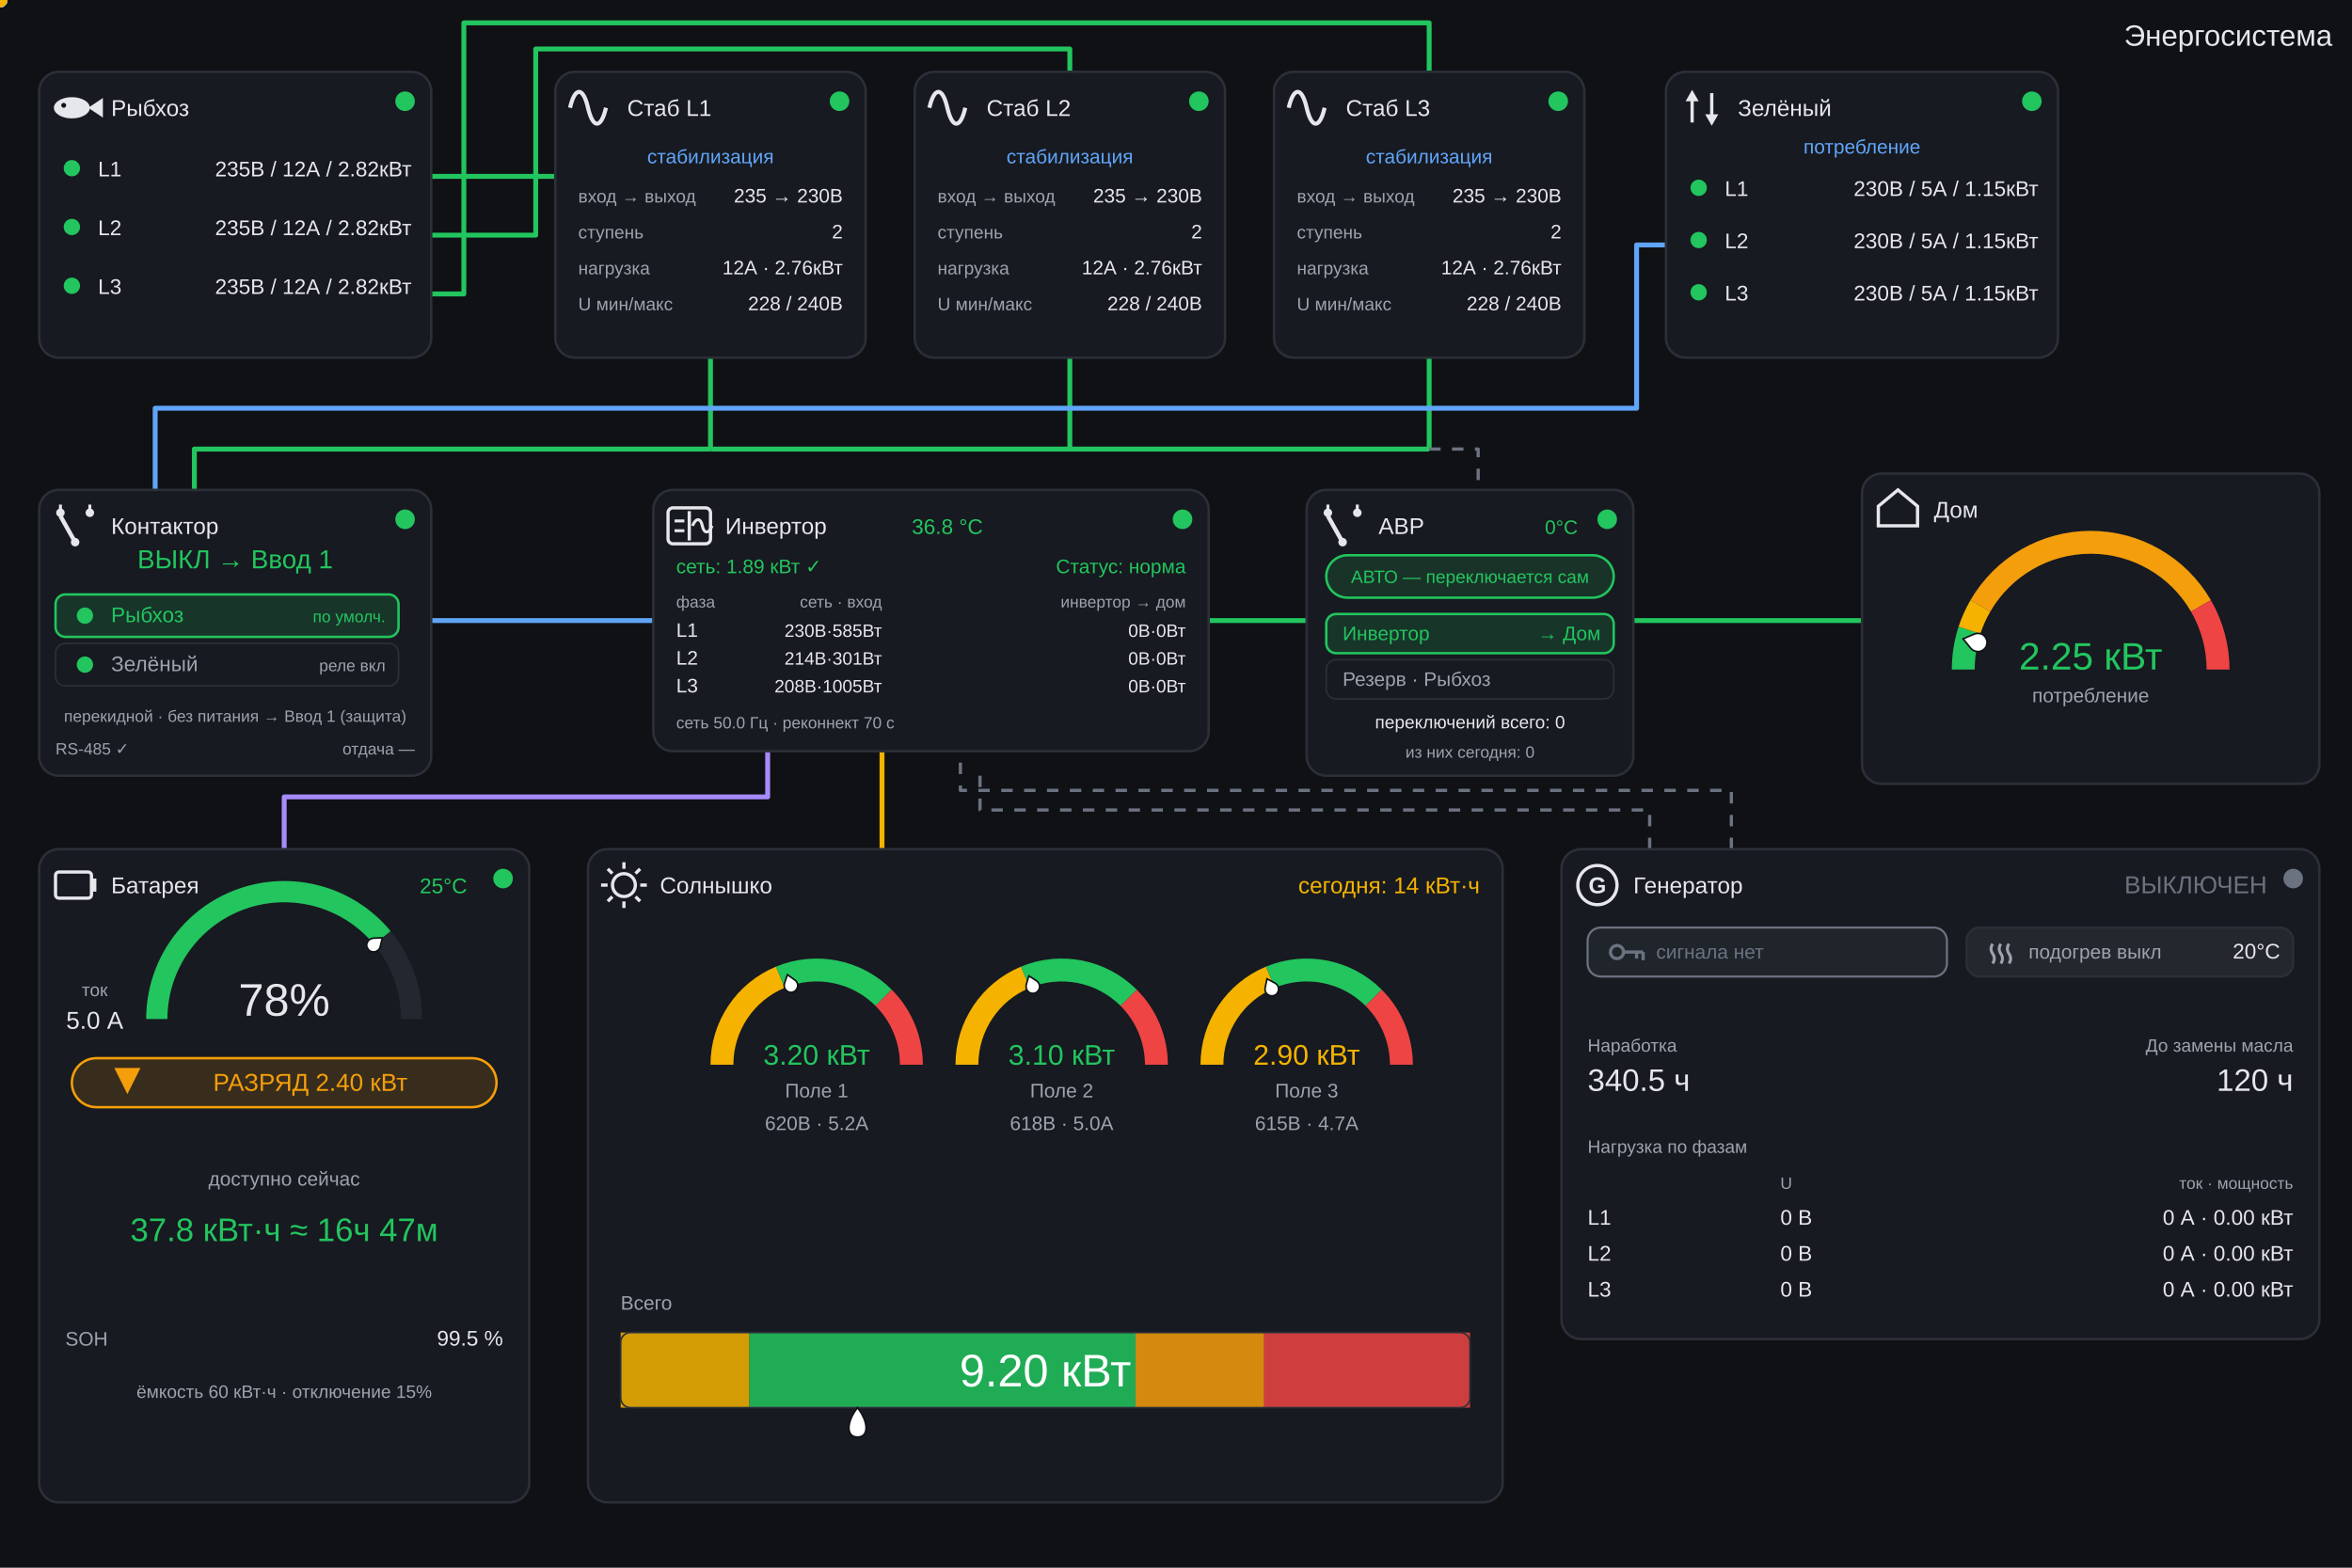
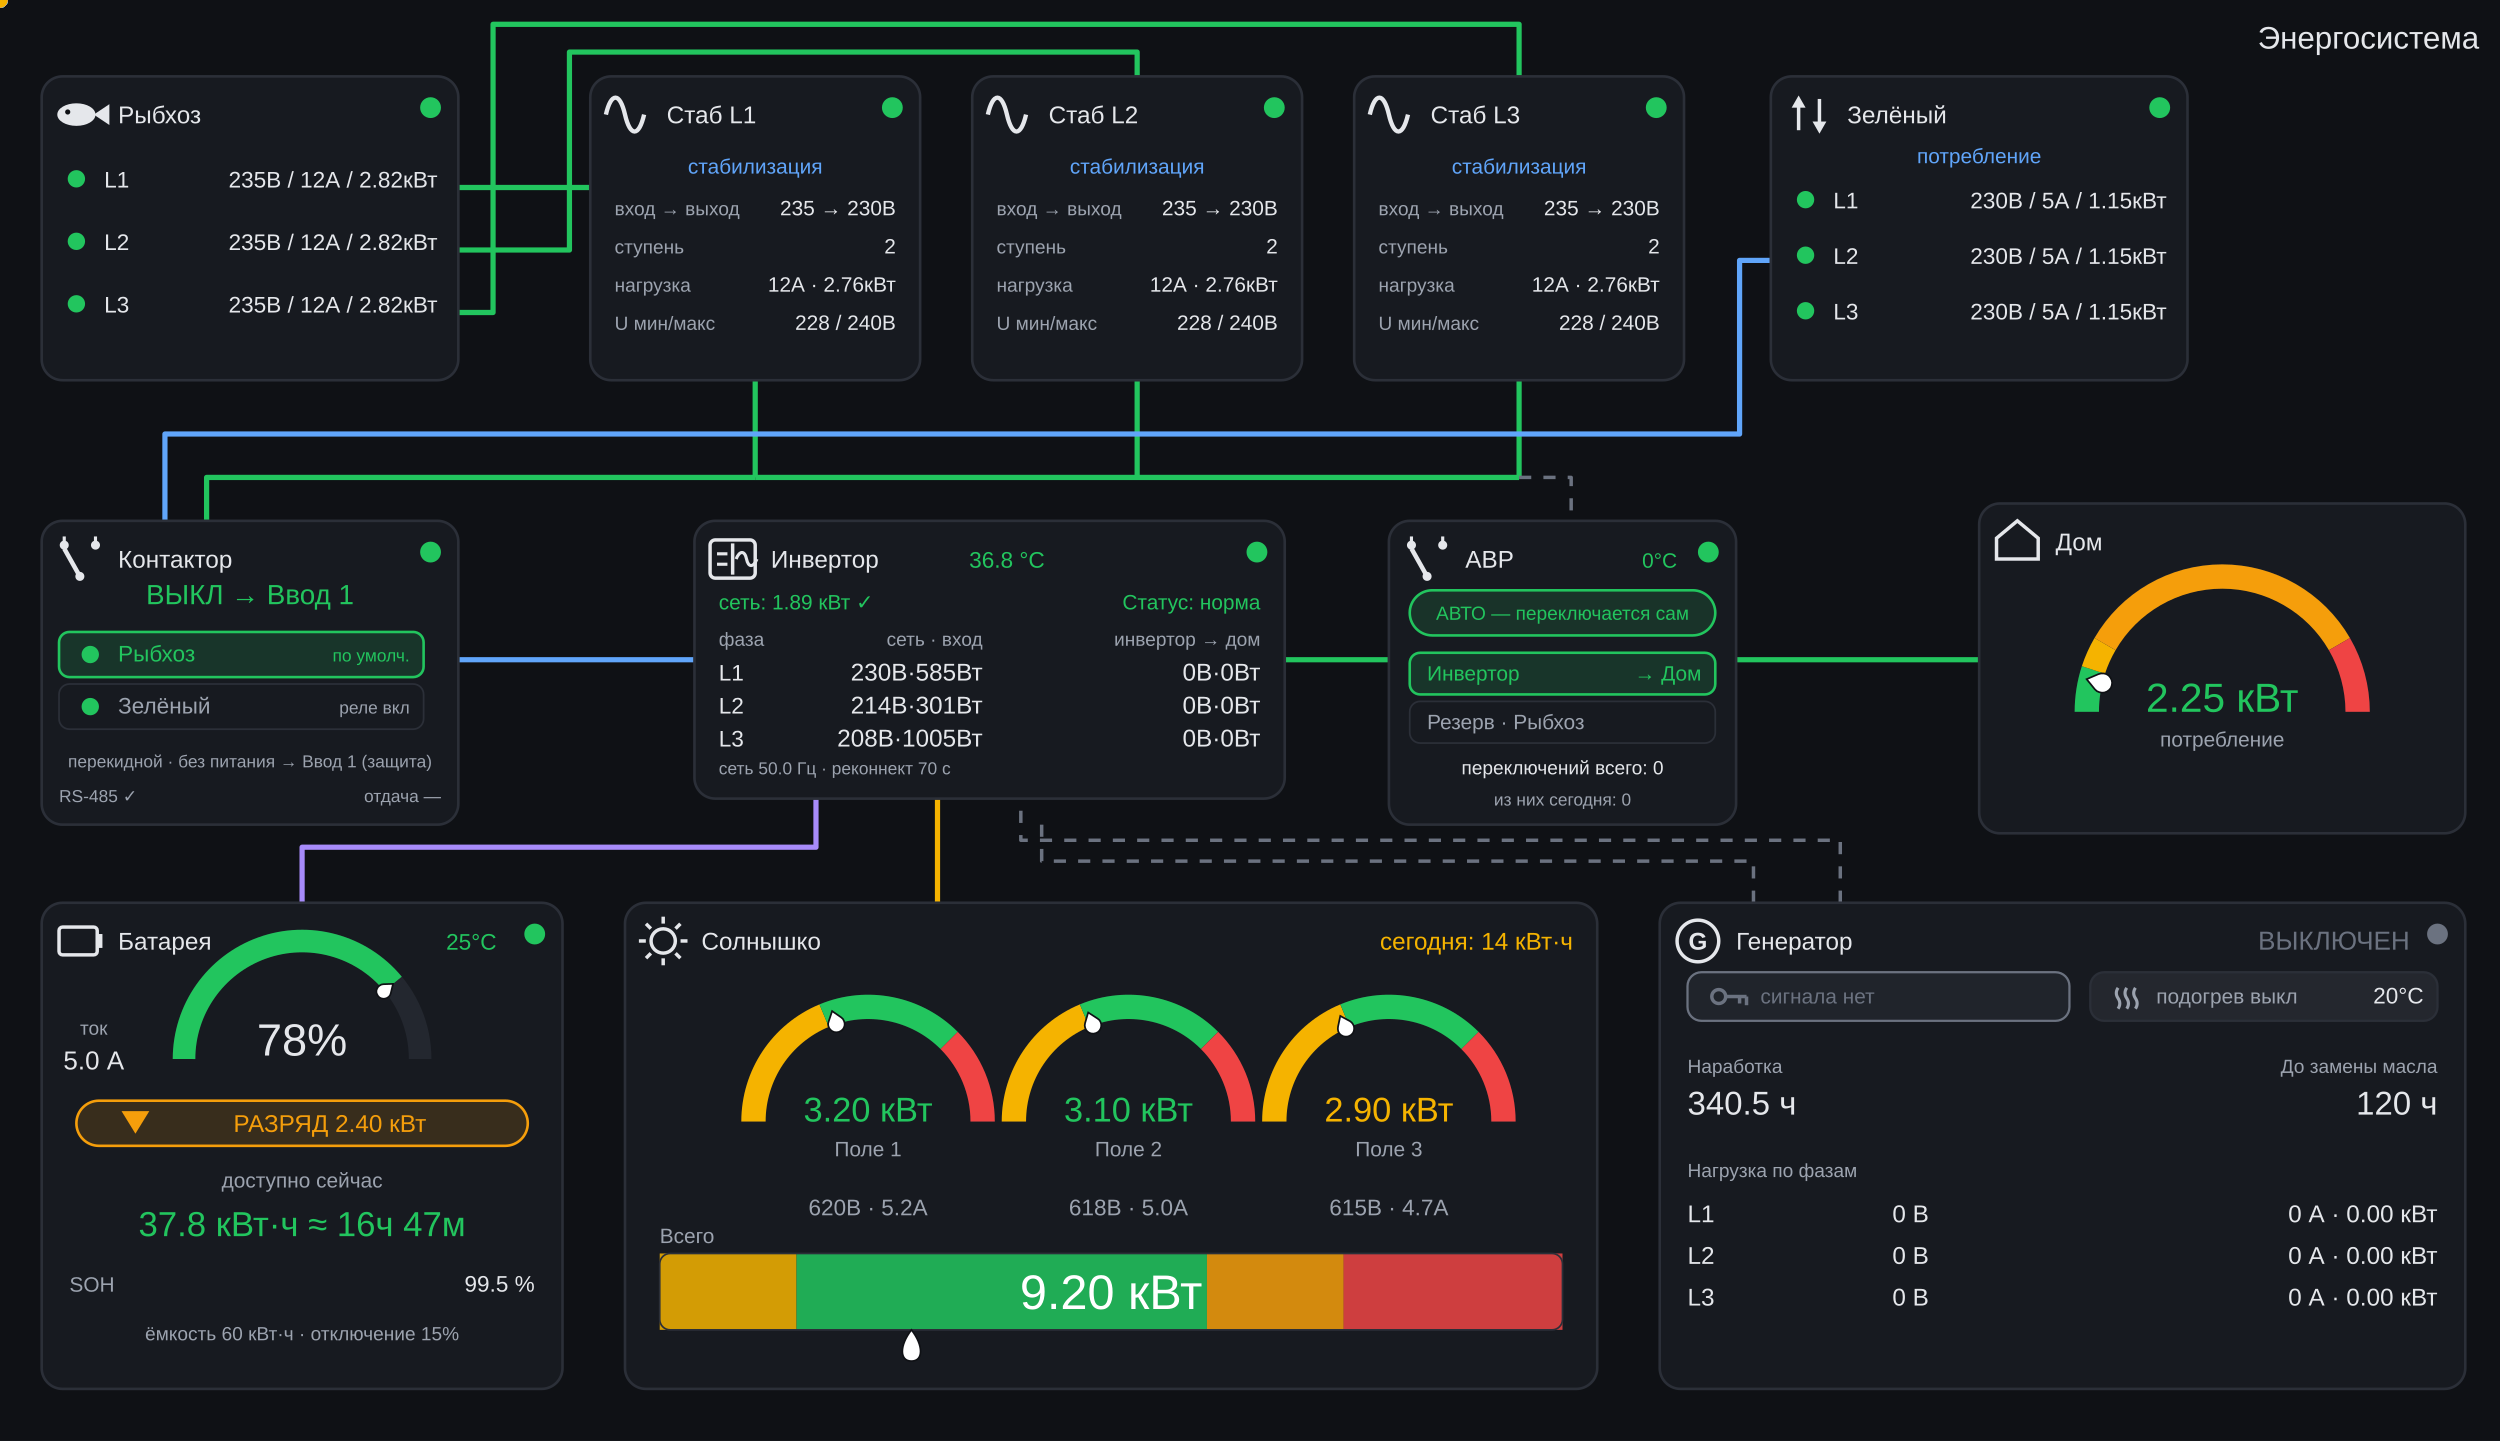
- <svg xmlns="http://www.w3.org/2000/svg" viewBox="0 0 1440 960" font-family="Arial,Helvetica,sans-serif">
-   <rect x="0" y="0" width="1440" height="960" fill="#0f1115" />
+ <svg xmlns="http://www.w3.org/2000/svg" viewBox="0 0 1440 830" font-family="Arial,Helvetica,sans-serif">
+   <rect x="0" y="0" width="1440" height="830" fill="#0f1115" />
  <text x="1428" y="28" font-size="18" fill="#e5e7eb" text-anchor="end">Энергосистема</text>
  <polyline fill="none" stroke="#22c55e" stroke-width="3" stroke-linejoin="round" points="264,108 340,108 " />
  <circle r="4.5" fill="#22c55e">
    <animateMotion dur="1.46s" repeatCount="indefinite" begin="-0.00s" path="M 264,108 340,108" />
  </circle>
  <polyline fill="none" stroke="#22c55e" stroke-width="3" stroke-linejoin="round" points="264,144 328,144 328,30 655,30 655,44 " />
  <circle r="4.5" fill="#22c55e">
    <animateMotion dur="9.98s" repeatCount="indefinite" begin="-0.00s" path="M 264,144 328,144 328,30 655,30 655,44" />
  </circle>
  <circle r="4.5" fill="#22c55e">
    <animateMotion dur="9.98s" repeatCount="indefinite" begin="-2.00s" path="M 264,144 328,144 328,30 655,30 655,44" />
  </circle>
  <circle r="4.5" fill="#22c55e">
    <animateMotion dur="9.98s" repeatCount="indefinite" begin="-3.99s" path="M 264,144 328,144 328,30 655,30 655,44" />
  </circle>
  <circle r="4.5" fill="#22c55e">
    <animateMotion dur="9.98s" repeatCount="indefinite" begin="-5.99s" path="M 264,144 328,144 328,30 655,30 655,44" />
  </circle>
  <circle r="4.5" fill="#22c55e">
    <animateMotion dur="9.98s" repeatCount="indefinite" begin="-7.98s" path="M 264,144 328,144 328,30 655,30 655,44" />
  </circle>
  <polyline fill="none" stroke="#22c55e" stroke-width="3" stroke-linejoin="round" points="264,180 284,180 284,14 875,14 875,44 " />
  <circle r="4.5" fill="#22c55e">
    <animateMotion dur="15.52s" repeatCount="indefinite" begin="-0.00s" path="M 264,180 284,180 284,14 875,14 875,44" />
  </circle>
  <circle r="4.5" fill="#22c55e">
    <animateMotion dur="15.52s" repeatCount="indefinite" begin="-2.22s" path="M 264,180 284,180 284,14 875,14 875,44" />
  </circle>
  <circle r="4.5" fill="#22c55e">
    <animateMotion dur="15.52s" repeatCount="indefinite" begin="-4.43s" path="M 264,180 284,180 284,14 875,14 875,44" />
  </circle>
  <circle r="4.5" fill="#22c55e">
    <animateMotion dur="15.52s" repeatCount="indefinite" begin="-6.65s" path="M 264,180 284,180 284,14 875,14 875,44" />
  </circle>
  <circle r="4.5" fill="#22c55e">
    <animateMotion dur="15.52s" repeatCount="indefinite" begin="-8.87s" path="M 264,180 284,180 284,14 875,14 875,44" />
  </circle>
  <circle r="4.5" fill="#22c55e">
    <animateMotion dur="15.52s" repeatCount="indefinite" begin="-11.09s" path="M 264,180 284,180 284,14 875,14 875,44" />
  </circle>
  <circle r="4.5" fill="#22c55e">
    <animateMotion dur="15.52s" repeatCount="indefinite" begin="-13.30s" path="M 264,180 284,180 284,14 875,14 875,44" />
  </circle>
  <polyline fill="none" stroke="#22c55e" stroke-width="3" stroke-linejoin="round" points="435,219 435,275 " />
  <circle r="4.5" fill="#22c55e">
    <animateMotion dur="0.92s" repeatCount="indefinite" begin="-0.00s" path="M 435,219 435,275" />
  </circle>
  <polyline fill="none" stroke="#22c55e" stroke-width="3" stroke-linejoin="round" points="655,219 655,275 " />
  <circle r="4.5" fill="#22c55e">
    <animateMotion dur="0.92s" repeatCount="indefinite" begin="-0.00s" path="M 655,219 655,275" />
  </circle>
  <polyline fill="none" stroke="#22c55e" stroke-width="3" stroke-linejoin="round" points="875,219 875,275 " />
  <circle r="4.5" fill="#22c55e">
    <animateMotion dur="0.92s" repeatCount="indefinite" begin="-0.00s" path="M 875,219 875,275" />
  </circle>
  <polyline fill="none" stroke="#22c55e" stroke-width="3" stroke-linejoin="round" points="435,275 875,275 " />
  <polyline fill="none" stroke="#22c55e" stroke-width="3" stroke-linejoin="round" points="435,275 119,275 119,300 " />
  <circle r="4.5" fill="#22c55e">
    <animateMotion dur="5.59s" repeatCount="indefinite" begin="-0.00s" path="M 435,275 119,275 119,300" />
  </circle>
  <circle r="4.5" fill="#22c55e">
    <animateMotion dur="5.59s" repeatCount="indefinite" begin="-1.86s" path="M 435,275 119,275 119,300" />
  </circle>
  <circle r="4.5" fill="#22c55e">
    <animateMotion dur="5.59s" repeatCount="indefinite" begin="-3.73s" path="M 435,275 119,275 119,300" />
  </circle>
  <polyline fill="none" stroke="#6b7280" stroke-width="2" stroke-linejoin="round" stroke-dasharray="7 7" points="875,275 905,275 905,300 " />
  <polyline fill="none" stroke="#60a5fa" stroke-width="3" stroke-linejoin="round" points="1020,150 1002,150 1002,250 95,250 95,300 " />
  <circle r="4.5" fill="#60a5fa">
    <animateMotion dur="20.67s" repeatCount="indefinite" begin="-0.00s" path="M 1020,150 1002,150 1002,250 95,250 95,300" />
  </circle>
  <circle r="4.5" fill="#60a5fa">
    <animateMotion dur="20.67s" repeatCount="indefinite" begin="-2.07s" path="M 1020,150 1002,150 1002,250 95,250 95,300" />
  </circle>
  <circle r="4.5" fill="#60a5fa">
    <animateMotion dur="20.67s" repeatCount="indefinite" begin="-4.13s" path="M 1020,150 1002,150 1002,250 95,250 95,300" />
  </circle>
  <circle r="4.5" fill="#60a5fa">
    <animateMotion dur="20.67s" repeatCount="indefinite" begin="-6.20s" path="M 1020,150 1002,150 1002,250 95,250 95,300" />
  </circle>
  <circle r="4.5" fill="#60a5fa">
    <animateMotion dur="20.67s" repeatCount="indefinite" begin="-8.27s" path="M 1020,150 1002,150 1002,250 95,250 95,300" />
  </circle>
  <circle r="4.5" fill="#60a5fa">
    <animateMotion dur="20.67s" repeatCount="indefinite" begin="-10.34s" path="M 1020,150 1002,150 1002,250 95,250 95,300" />
  </circle>
  <circle r="4.5" fill="#60a5fa">
    <animateMotion dur="20.67s" repeatCount="indefinite" begin="-12.40s" path="M 1020,150 1002,150 1002,250 95,250 95,300" />
  </circle>
  <circle r="4.5" fill="#60a5fa">
    <animateMotion dur="20.67s" repeatCount="indefinite" begin="-14.47s" path="M 1020,150 1002,150 1002,250 95,250 95,300" />
  </circle>
  <circle r="4.5" fill="#60a5fa">
    <animateMotion dur="20.67s" repeatCount="indefinite" begin="-16.54s" path="M 1020,150 1002,150 1002,250 95,250 95,300" />
  </circle>
  <circle r="4.5" fill="#60a5fa">
    <animateMotion dur="20.67s" repeatCount="indefinite" begin="-18.61s" path="M 1020,150 1002,150 1002,250 95,250 95,300" />
  </circle>
  <polyline fill="none" stroke="#60a5fa" stroke-width="3" stroke-linejoin="round" points="264,380 400,380 " />
  <circle r="4.5" fill="#60a5fa">
    <animateMotion dur="2.62s" repeatCount="indefinite" begin="-0.00s" path="M 264,380 400,380" />
  </circle>
  <polyline fill="none" stroke="#22c55e" stroke-width="3" stroke-linejoin="round" points="740,380 800,380 " />
  <circle r="4.5" fill="#22c55e">
    <animateMotion dur="0.86s" repeatCount="indefinite" begin="-0.00s" path="M 740,380 800,380" />
  </circle>
  <polyline fill="none" stroke="#22c55e" stroke-width="3" stroke-linejoin="round" points="1000,380 1140,380 " />
  <circle r="4.5" fill="#22c55e">
    <animateMotion dur="2.30s" repeatCount="indefinite" begin="-0.00s" path="M 1000,380 1140,380" />
  </circle>
  <polyline fill="none" stroke="#a78bfa" stroke-width="3" stroke-linejoin="round" points="174,520 174,488 470,488 470,460 " />
  <circle r="4.5" fill="#a78bfa">
    <animateMotion dur="6.40s" repeatCount="indefinite" begin="-0.00s" path="M 174,520 174,488 470,488 470,460" />
  </circle>
  <circle r="4.5" fill="#a78bfa">
    <animateMotion dur="6.40s" repeatCount="indefinite" begin="-2.13s" path="M 174,520 174,488 470,488 470,460" />
  </circle>
  <circle r="4.5" fill="#a78bfa">
    <animateMotion dur="6.40s" repeatCount="indefinite" begin="-4.27s" path="M 174,520 174,488 470,488 470,460" />
  </circle>
  <polyline fill="none" stroke="#f5b300" stroke-width="3" stroke-linejoin="round" points="540,520 540,460 " />
  <circle r="4.5" fill="#f5b300">
    <animateMotion dur="0.51s" repeatCount="indefinite" begin="-0.00s" path="M 540,520 540,460" />
  </circle>
  <polyline fill="none" stroke="#6b7280" stroke-width="2" stroke-linejoin="round" stroke-dasharray="7 7" points="1010,520 1010,496 600,496 600,470 " />
  <polyline fill="none" stroke="#6b7280" stroke-width="2" stroke-linejoin="round" stroke-dasharray="7 7" points="1060,520 1060,484 588,484 588,460 " />
  <rect x="24" y="44" width="240" height="175" rx="12" fill="#171a20" stroke="#2b2f38" stroke-width="1.5" />
  <g fill="#e5e7eb">
    <ellipse cx="44" cy="66" rx="11" ry="6.5" />
    <polygon points="54,66 63,60 63,72" />
  </g>
  <circle cx="39" cy="64.5" r="1.5" fill="#0f1115" />
  <text x="68" y="71" font-size="14" fill="#e5e7eb" text-anchor="start">Рыбхоз</text>
  <circle cx="248" cy="62" r="6" fill="#22c55e" />
  <circle cx="44" cy="103" r="5" fill="#22c55e" />
  <text x="60" y="108" font-size="13" fill="#e5e7eb" text-anchor="start">L1</text>
  <text x="252" y="108" font-size="13" fill="#e5e7eb" text-anchor="end">235В / 12А / 2.82кВт</text>
  <circle cx="44" cy="139" r="5" fill="#22c55e" />
  <text x="60" y="144" font-size="13" fill="#e5e7eb" text-anchor="start">L2</text>
  <text x="252" y="144" font-size="13" fill="#e5e7eb" text-anchor="end">235В / 12А / 2.82кВт</text>
  <circle cx="44" cy="175" r="5" fill="#22c55e" />
  <text x="60" y="180" font-size="13" fill="#e5e7eb" text-anchor="start">L3</text>
  <text x="252" y="180" font-size="13" fill="#e5e7eb" text-anchor="end">235В / 12А / 2.82кВт</text>
  <rect x="340" y="44" width="190" height="175" rx="12" fill="#171a20" stroke="#2b2f38" stroke-width="1.5" />
  <path d="M 349 66 c 3,-13 8,-13 11,0 c 3,13 8,13 11,0" fill="none" stroke="#e5e7eb" stroke-width="2.5" />
  <text x="384" y="71" font-size="14" fill="#e5e7eb" text-anchor="start">Стаб L1</text>
  <circle cx="514" cy="62" r="6" fill="#22c55e" />
  <text x="435" y="100" font-size="12" fill="#60a5fa" text-anchor="middle">стабилизация</text>
  <text x="354" y="124" font-size="11" fill="#9ca3af" text-anchor="start">вход → выход</text>
  <text x="516" y="124" font-size="12" fill="#e5e7eb" text-anchor="end">235 → 230В</text>
  <text x="354" y="146" font-size="11" fill="#9ca3af" text-anchor="start">ступень</text>
  <text x="516" y="146" font-size="12" fill="#e5e7eb" text-anchor="end">2</text>
  <text x="354" y="168" font-size="11" fill="#9ca3af" text-anchor="start">нагрузка</text>
  <text x="516" y="168" font-size="12" fill="#e5e7eb" text-anchor="end">12А · 2.76кВт</text>
  <text x="354" y="190" font-size="11" fill="#9ca3af" text-anchor="start">U мин/макс</text>
  <text x="516" y="190" font-size="12" fill="#e5e7eb" text-anchor="end">228 / 240В</text>
  <rect x="560" y="44" width="190" height="175" rx="12" fill="#171a20" stroke="#2b2f38" stroke-width="1.5" />
  <path d="M 569 66 c 3,-13 8,-13 11,0 c 3,13 8,13 11,0" fill="none" stroke="#e5e7eb" stroke-width="2.5" />
  <text x="604" y="71" font-size="14" fill="#e5e7eb" text-anchor="start">Стаб L2</text>
  <circle cx="734" cy="62" r="6" fill="#22c55e" />
  <text x="655" y="100" font-size="12" fill="#60a5fa" text-anchor="middle">стабилизация</text>
  <text x="574" y="124" font-size="11" fill="#9ca3af" text-anchor="start">вход → выход</text>
  <text x="736" y="124" font-size="12" fill="#e5e7eb" text-anchor="end">235 → 230В</text>
  <text x="574" y="146" font-size="11" fill="#9ca3af" text-anchor="start">ступень</text>
  <text x="736" y="146" font-size="12" fill="#e5e7eb" text-anchor="end">2</text>
  <text x="574" y="168" font-size="11" fill="#9ca3af" text-anchor="start">нагрузка</text>
  <text x="736" y="168" font-size="12" fill="#e5e7eb" text-anchor="end">12А · 2.76кВт</text>
  <text x="574" y="190" font-size="11" fill="#9ca3af" text-anchor="start">U мин/макс</text>
  <text x="736" y="190" font-size="12" fill="#e5e7eb" text-anchor="end">228 / 240В</text>
  <rect x="780" y="44" width="190" height="175" rx="12" fill="#171a20" stroke="#2b2f38" stroke-width="1.5" />
  <path d="M 789 66 c 3,-13 8,-13 11,0 c 3,13 8,13 11,0" fill="none" stroke="#e5e7eb" stroke-width="2.5" />
  <text x="824" y="71" font-size="14" fill="#e5e7eb" text-anchor="start">Стаб L3</text>
  <circle cx="954" cy="62" r="6" fill="#22c55e" />
  <text x="875" y="100" font-size="12" fill="#60a5fa" text-anchor="middle">стабилизация</text>
  <text x="794" y="124" font-size="11" fill="#9ca3af" text-anchor="start">вход → выход</text>
  <text x="956" y="124" font-size="12" fill="#e5e7eb" text-anchor="end">235 → 230В</text>
  <text x="794" y="146" font-size="11" fill="#9ca3af" text-anchor="start">ступень</text>
  <text x="956" y="146" font-size="12" fill="#e5e7eb" text-anchor="end">2</text>
  <text x="794" y="168" font-size="11" fill="#9ca3af" text-anchor="start">нагрузка</text>
  <text x="956" y="168" font-size="12" fill="#e5e7eb" text-anchor="end">12А · 2.76кВт</text>
  <text x="794" y="190" font-size="11" fill="#9ca3af" text-anchor="start">U мин/макс</text>
  <text x="956" y="190" font-size="12" fill="#e5e7eb" text-anchor="end">228 / 240В</text>
  <rect x="1020" y="44" width="240" height="175" rx="12" fill="#171a20" stroke="#2b2f38" stroke-width="1.5" />
  <line x1="1036" y1="75" x2="1036" y2="60" stroke="#e5e7eb" stroke-width="2" />
  <polygon points="1036,55 1032,62 1040,62" fill="#e5e7eb" />
  <line x1="1048" y1="57" x2="1048" y2="72" stroke="#e5e7eb" stroke-width="2" />
  <polygon points="1048,77 1052,70 1044,70" fill="#e5e7eb" />
  <text x="1064" y="71" font-size="14" fill="#e5e7eb" text-anchor="start">Зелёный</text>
  <circle cx="1244" cy="62" r="6" fill="#22c55e" />
  <text x="1140" y="94" font-size="12" fill="#60a5fa" text-anchor="middle">потребление</text>
  <circle cx="1040" cy="115" r="5" fill="#22c55e" />
  <text x="1056" y="120" font-size="13" fill="#e5e7eb" text-anchor="start">L1</text>
  <text x="1248" y="120" font-size="13" fill="#e5e7eb" text-anchor="end">230В / 5А / 1.15кВт</text>
  <circle cx="1040" cy="147" r="5" fill="#22c55e" />
  <text x="1056" y="152" font-size="13" fill="#e5e7eb" text-anchor="start">L2</text>
  <text x="1248" y="152" font-size="13" fill="#e5e7eb" text-anchor="end">230В / 5А / 1.15кВт</text>
  <circle cx="1040" cy="179" r="5" fill="#22c55e" />
  <text x="1056" y="184" font-size="13" fill="#e5e7eb" text-anchor="start">L3</text>
  <text x="1248" y="184" font-size="13" fill="#e5e7eb" text-anchor="end">230В / 5А / 1.15кВт</text>
  <rect x="24" y="300" width="240" height="175" rx="12" fill="#171a20" stroke="#2b2f38" stroke-width="1.5" />
  <circle cx="37" cy="314" r="2.6" fill="#e5e7eb" />
  <circle cx="55" cy="314" r="2.6" fill="#e5e7eb" />
  <circle cx="46" cy="332" r="2.6" fill="#e5e7eb" />
  <line x1="37" y1="314" x2="37" y2="309" stroke="#e5e7eb" stroke-width="1.8" />
  <line x1="55" y1="314" x2="55" y2="309" stroke="#e5e7eb" stroke-width="1.8" />
  <line x1="46" y1="332" x2="37" y2="316" stroke="#e5e7eb" stroke-width="2.6" />
  <text x="68" y="327" font-size="14" fill="#e5e7eb" text-anchor="start">Контактор</text>
  <circle cx="248" cy="318" r="6" fill="#22c55e" />
  <text x="144" y="348" font-size="16" fill="#22c55e" text-anchor="middle">ВЫКЛ → Ввод 1</text>
  <rect x="34" y="364" width="210" height="26" rx="6" fill="#22c55e" fill-opacity="0.16" stroke="#22c55e" stroke-width="1.5" />
  <circle cx="52" cy="377" r="5" fill="#22c55e" />
  <text x="68" y="381" font-size="13" fill="#22c55e" text-anchor="start">Рыбхоз</text>
  <text x="236" y="381" font-size="10" fill="#22c55e" text-anchor="end">по умолч.</text>
  <rect x="34" y="394" width="210" height="26" rx="6" fill="none" stroke="#2b2f38" stroke-width="1" />
  <circle cx="52" cy="407" r="5" fill="#22c55e" />
  <text x="68" y="411" font-size="13" fill="#9ca3af" text-anchor="start">Зелёный</text>
  <text x="236" y="411" font-size="10" fill="#9ca3af" text-anchor="end">реле вкл</text>
  <text x="144" y="442" font-size="10" fill="#9ca3af" text-anchor="middle">перекидной · без питания → Ввод 1 (защита)</text>
  <text x="34" y="462" font-size="10" fill="#9ca3af" text-anchor="start">RS-485 ✓</text>
  <text x="254" y="462" font-size="10" fill="#9ca3af" text-anchor="end">отдача —</text>
  <rect x="400" y="300" width="340" height="160" rx="12" fill="#171a20" stroke="#2b2f38" stroke-width="1.5" />
  <rect x="409" y="311" width="26" height="22" rx="3" fill="none" stroke="#e5e7eb" stroke-width="2" />
  <line x1="422" y1="313" x2="422" y2="331" stroke="#e5e7eb" stroke-width="2" />
  <path d="M 424 322 c 2,-5 5,-5 6,0 c 1,5 4,5 6,0" fill="none" stroke="#e5e7eb" stroke-width="1.8" />
  <line x1="413" y1="319" x2="419" y2="319" stroke="#e5e7eb" stroke-width="1.8" />
  <line x1="413" y1="325" x2="419" y2="325" stroke="#e5e7eb" stroke-width="1.8" />
  <text x="444" y="327" font-size="14" fill="#e5e7eb" text-anchor="start">Инвертор</text>
  <circle cx="724" cy="318" r="6" fill="#22c55e" />
  <text x="580" y="327" font-size="13" fill="#22c55e" text-anchor="middle">36.8 °C</text>
  <text x="414" y="351" font-size="12" fill="#22c55e" text-anchor="start">сеть: 1.89 кВт ✓</text>
  <text x="726" y="351" font-size="12" fill="#22c55e" text-anchor="end">Статус: норма</text>
-   <text x="414" y="372" font-size="10" fill="#9ca3af" text-anchor="start">фаза</text>
-   <text x="540" y="372" font-size="10" fill="#9ca3af" text-anchor="end">сеть · вход</text>
-   <text x="726" y="372" font-size="10" fill="#9ca3af" text-anchor="end">инвертор → дом</text>
-   <text x="414" y="390" font-size="12" fill="#e5e7eb" text-anchor="start">L1</text>
-   <text x="540" y="390" font-size="11" fill="#e5e7eb" text-anchor="end">230В·585Вт</text>
-   <text x="726" y="390" font-size="11" fill="#e5e7eb" text-anchor="end">0В·0Вт</text>
-   <text x="414" y="407" font-size="12" fill="#e5e7eb" text-anchor="start">L2</text>
-   <text x="540" y="407" font-size="11" fill="#e5e7eb" text-anchor="end">214В·301Вт</text>
-   <text x="726" y="407" font-size="11" fill="#e5e7eb" text-anchor="end">0В·0Вт</text>
-   <text x="414" y="424" font-size="12" fill="#e5e7eb" text-anchor="start">L3</text>
-   <text x="540" y="424" font-size="11" fill="#e5e7eb" text-anchor="end">208В·1005Вт</text>
-   <text x="726" y="424" font-size="11" fill="#e5e7eb" text-anchor="end">0В·0Вт</text>
+   <text x="414" y="372" font-size="11" fill="#9ca3af" text-anchor="start">фаза</text>
+   <text x="566" y="372" font-size="11" fill="#9ca3af" text-anchor="end">сеть · вход</text>
+   <text x="726" y="372" font-size="11" fill="#9ca3af" text-anchor="end">инвертор → дом</text>
+   <text x="414" y="392" font-size="13" fill="#e5e7eb" text-anchor="start">L1</text>
+   <text x="566" y="392" font-size="14" fill="#e5e7eb" text-anchor="end">230В·585Вт</text>
+   <text x="726" y="392" font-size="14" fill="#e5e7eb" text-anchor="end">0В·0Вт</text>
+   <text x="414" y="411" font-size="13" fill="#e5e7eb" text-anchor="start">L2</text>
+   <text x="566" y="411" font-size="14" fill="#e5e7eb" text-anchor="end">214В·301Вт</text>
+   <text x="726" y="411" font-size="14" fill="#e5e7eb" text-anchor="end">0В·0Вт</text>
+   <text x="414" y="430" font-size="13" fill="#e5e7eb" text-anchor="start">L3</text>
+   <text x="566" y="430" font-size="14" fill="#e5e7eb" text-anchor="end">208В·1005Вт</text>
+   <text x="726" y="430" font-size="14" fill="#e5e7eb" text-anchor="end">0В·0Вт</text>
  <text x="414" y="446" font-size="10" fill="#9ca3af" text-anchor="start">сеть 50.0 Гц · реконнект 70 с</text>
  <rect x="800" y="300" width="200" height="175" rx="12" fill="#171a20" stroke="#2b2f38" stroke-width="1.5" />
  <circle cx="813" cy="314" r="2.6" fill="#e5e7eb" />
  <circle cx="831" cy="314" r="2.6" fill="#e5e7eb" />
  <circle cx="822" cy="332" r="2.6" fill="#e5e7eb" />
  <line x1="813" y1="314" x2="813" y2="309" stroke="#e5e7eb" stroke-width="1.8" />
  <line x1="831" y1="314" x2="831" y2="309" stroke="#e5e7eb" stroke-width="1.8" />
  <line x1="822" y1="332" x2="813" y2="316" stroke="#e5e7eb" stroke-width="2.6" />
  <text x="844" y="327" font-size="14" fill="#e5e7eb" text-anchor="start">АВР</text>
  <circle cx="984" cy="318" r="6" fill="#22c55e" />
  <text x="966" y="327" font-size="12" fill="#22c55e" text-anchor="end">0°C</text>
  <rect x="812" y="340" width="176" height="26" rx="13" fill="#22c55e" fill-opacity="0.15" stroke="#22c55e" stroke-width="1.5" />
  <text x="900" y="357" font-size="11" fill="#22c55e" text-anchor="middle">АВТО — переключается сам</text>
  <rect x="812" y="376" width="176" height="24" rx="6" fill="#22c55e" fill-opacity="0.16" stroke="#22c55e" stroke-width="1.5" />
  <text x="822" y="392" font-size="12" fill="#22c55e" text-anchor="start">Инвертор</text>
  <text x="980" y="392" font-size="12" fill="#22c55e" text-anchor="end">→ Дом</text>
  <rect x="812" y="404" width="176" height="24" rx="6" fill="none" stroke="#2b2f38" stroke-width="1" />
  <text x="822" y="420" font-size="12" fill="#9ca3af" text-anchor="start">Резерв · Рыбхоз</text>
  <text x="900" y="446" font-size="11" fill="#e5e7eb" text-anchor="middle">переключений всего: 0</text>
  <text x="900" y="464" font-size="10" fill="#9ca3af" text-anchor="middle">из них сегодня: 0</text>
  <rect x="1140" y="290" width="280" height="190" rx="12" fill="#171a20" stroke="#2b2f38" stroke-width="1.5" />
  <path d="M 1150 322 L 1150 310 L 1162 300 L 1174 310 L 1174 322 Z" fill="none" stroke="#e5e7eb" stroke-width="2" />
  <text x="1184" y="317" font-size="14" fill="#e5e7eb" text-anchor="start">Дом</text>
  <path fill="none" stroke="#23272f" stroke-width="14" stroke-linecap="butt" d="M 1202.0 410.0 A 78 78 0 0 1 1358.0 410.0" />
  <path fill="none" stroke="#22c55e" stroke-width="14" stroke-linecap="butt" d="M 1202.0 410.0 A 78 78 0 0 1 1205.8 385.9" />
  <path fill="none" stroke="#f5b300" stroke-width="14" stroke-linecap="butt" d="M 1205.8 385.9 A 78 78 0 0 1 1212.5 371.0" />
  <path fill="none" stroke="#f59e0b" stroke-width="14" stroke-linecap="butt" d="M 1212.5 371.0 A 78 78 0 0 1 1347.5 371.0" />
  <path fill="none" stroke="#ef4444" stroke-width="14" stroke-linecap="butt" d="M 1347.5 371.0 A 78 78 0 0 1 1358.0 410.0" />
  <path d="M 1201.9,391.2 L 1208.7,388.3 L 1210.2,387.9 L 1211.8,387.9 L 1213.3,388.3 L 1214.6,389.1 L 1215.6,390.3 L 1216.3,391.7 L 1216.6,393.2 L 1216.4,394.7 L 1215.9,396.2 L 1214.9,397.4 L 1213.7,398.3 L 1212.2,398.9 L 1210.7,399.0 L 1209.2,398.7 L 1207.8,398.1 L 1206.6,397.0 Z" fill="#ffffff" stroke="#0f1115" stroke-width="1" />
  <text x="1280" y="410" font-size="23.4" fill="#22c55e" text-anchor="middle">2.25 кВт</text>
  <text x="1280" y="430" font-size="12" fill="#9ca3af" text-anchor="middle">потребление</text>
-   <rect x="24" y="520" width="300" height="400" rx="12" fill="#171a20" stroke="#2b2f38" stroke-width="1.5" />
+   <rect x="24" y="520" width="300" height="280" rx="12" fill="#171a20" stroke="#2b2f38" stroke-width="1.5" />
  <rect x="34" y="534" width="22" height="16" rx="2" fill="none" stroke="#e5e7eb" stroke-width="2" />
  <rect x="56" y="538" width="3" height="8" fill="#e5e7eb" />
  <text x="68" y="547" font-size="14" fill="#e5e7eb" text-anchor="start">Батарея</text>
  <circle cx="308" cy="538" r="6" fill="#22c55e" />
  <text x="286" y="547" font-size="13" fill="#22c55e" text-anchor="end">25°C</text>
-   <path fill="none" stroke="#23272f" stroke-width="13" stroke-linecap="butt" d="M 96.0 624.0 A 78 78 0 0 1 252.0 624.0" />
-   <path fill="none" stroke="#22c55e" stroke-width="13" stroke-linecap="butt" d="M 96.0 624.0 A 78 78 0 0 1 234.1 574.3" />
-   <path d="M 234.1,574.3 L 232.8,579.7 L 232.4,580.8 L 231.7,581.7 L 230.7,582.4 L 229.7,582.8 L 228.5,582.9 L 227.4,582.7 L 226.3,582.2 L 225.5,581.4 L 224.9,580.4 L 224.5,579.3 L 224.5,578.2 L 224.9,577.0 L 225.5,576.1 L 226.3,575.3 L 227.4,574.8 L 228.5,574.5 Z" fill="#ffffff" stroke="#0f1115" stroke-width="1" />
-   <text x="174" y="622" font-size="28" fill="#e5e7eb" text-anchor="middle">78%</text>
-   <text x="58" y="610" font-size="11" fill="#9ca3af" text-anchor="middle">ток</text>
-   <text x="58" y="630" font-size="15" fill="#e5e7eb" text-anchor="middle">5.0 А</text>
-   <rect x="44" y="648" width="260" height="30" rx="15" fill="#f59e0b" fill-opacity="0.15" stroke="#f59e0b" stroke-width="1.5" />
-   <polygon points="70,654 78,670 86,654" fill="#f59e0b" />
-   <text x="190" y="668" font-size="15" fill="#f59e0b" text-anchor="middle">РАЗРЯД 2.40 кВт</text>
-   <text x="174" y="726" font-size="12" fill="#9ca3af" text-anchor="middle">доступно сейчас</text>
-   <text x="174" y="760" font-size="20" fill="#22c55e" text-anchor="middle">37.8 кВт·ч  ≈ 16ч 47м</text>
-   <text x="40" y="824" font-size="12" fill="#9ca3af" text-anchor="start">SOH</text>
-   <text x="308" y="824" font-size="13" fill="#e5e7eb" text-anchor="end">99.5 %</text>
-   <text x="174" y="856" font-size="11" fill="#9ca3af" text-anchor="middle">ёмкость 60 кВт·ч · отключение 15%</text>
-   <rect x="360" y="520" width="560" height="400" rx="12" fill="#171a20" stroke="#2b2f38" stroke-width="1.5" />
+   <path fill="none" stroke="#23272f" stroke-width="13" stroke-linecap="butt" d="M 106.0 610.0 A 68 68 0 0 1 242.0 610.0" />
+   <path fill="none" stroke="#22c55e" stroke-width="13" stroke-linecap="butt" d="M 106.0 610.0 A 68 68 0 0 1 226.4 566.7" />
+   <path d="M 226.4,566.7 L 225.1,572.1 L 224.7,573.2 L 224.0,574.1 L 223.0,574.8 L 221.9,575.2 L 220.8,575.3 L 219.7,575.1 L 218.6,574.6 L 217.8,573.8 L 217.2,572.8 L 216.8,571.7 L 216.8,570.5 L 217.2,569.4 L 217.8,568.4 L 218.6,567.7 L 219.7,567.1 L 220.8,566.9 Z" fill="#ffffff" stroke="#0f1115" stroke-width="1" />
+   <text x="174" y="608" font-size="26" fill="#e5e7eb" text-anchor="middle">78%</text>
+   <text x="54" y="596" font-size="11" fill="#9ca3af" text-anchor="middle">ток</text>
+   <text x="54" y="616" font-size="15" fill="#e5e7eb" text-anchor="middle">5.0 А</text>
+   <rect x="44" y="634" width="260" height="26" rx="13" fill="#f59e0b" fill-opacity="0.15" stroke="#f59e0b" stroke-width="1.5" />
+   <polygon points="70,640 78,653 86,640" fill="#f59e0b" />
+   <text x="190" y="652" font-size="14" fill="#f59e0b" text-anchor="middle">РАЗРЯД 2.40 кВт</text>
+   <text x="174" y="684" font-size="12" fill="#9ca3af" text-anchor="middle">доступно сейчас</text>
+   <text x="174" y="712" font-size="20" fill="#22c55e" text-anchor="middle">37.8 кВт·ч  ≈ 16ч 47м</text>
+   <text x="40" y="744" font-size="12" fill="#9ca3af" text-anchor="start">SOH</text>
+   <text x="308" y="744" font-size="13" fill="#e5e7eb" text-anchor="end">99.5 %</text>
+   <text x="174" y="772" font-size="11" fill="#9ca3af" text-anchor="middle">ёмкость 60 кВт·ч · отключение 15%</text>
+   <rect x="360" y="520" width="560" height="280" rx="12" fill="#171a20" stroke="#2b2f38" stroke-width="1.5" />
  <circle cx="382" cy="542" r="7" fill="none" stroke="#e5e7eb" stroke-width="2" />
  <line x1="392.0" y1="542.0" x2="396.0" y2="542.0" stroke="#e5e7eb" stroke-width="2" />
  <line x1="389.1" y1="534.9" x2="391.9" y2="532.1" stroke="#e5e7eb" stroke-width="2" />
  <line x1="382.0" y1="532.0" x2="382.0" y2="528.0" stroke="#e5e7eb" stroke-width="2" />
  <line x1="374.9" y1="534.9" x2="372.1" y2="532.1" stroke="#e5e7eb" stroke-width="2" />
  <line x1="372.0" y1="542.0" x2="368.0" y2="542.0" stroke="#e5e7eb" stroke-width="2" />
  <line x1="374.9" y1="549.1" x2="372.1" y2="551.9" stroke="#e5e7eb" stroke-width="2" />
  <line x1="382.0" y1="552.0" x2="382.0" y2="556.0" stroke="#e5e7eb" stroke-width="2" />
  <line x1="389.1" y1="549.1" x2="391.9" y2="551.9" stroke="#e5e7eb" stroke-width="2" />
  <text x="404" y="547" font-size="14" fill="#e5e7eb" text-anchor="start">Солнышко</text>
  <text x="906" y="547" font-size="14" fill="#f5b300" text-anchor="end">сегодня: 14 кВт·ч</text>
-   <path fill="none" stroke="#23272f" stroke-width="14" stroke-linecap="butt" d="M 442.0 652.0 A 58 58 0 0 1 558.0 652.0" />
-   <path fill="none" stroke="#f5b300" stroke-width="14" stroke-linecap="butt" d="M 442.0 652.0 A 58 58 0 0 1 477.8 598.4" />
-   <path fill="none" stroke="#22c55e" stroke-width="14" stroke-linecap="butt" d="M 477.8 598.4 A 58 58 0 0 1 541.0 611.0" />
-   <path fill="none" stroke="#ef4444" stroke-width="14" stroke-linecap="butt" d="M 541.0 611.0 A 58 58 0 0 1 558.0 652.0" />
-   <path d="M 482.1,596.9 L 486.6,600.1 L 487.5,600.9 L 488.1,601.9 L 488.4,603.0 L 488.4,604.1 L 488.0,605.2 L 487.4,606.2 L 486.6,607.0 L 485.5,607.5 L 484.4,607.7 L 483.2,607.6 L 482.2,607.1 L 481.3,606.4 L 480.6,605.5 L 480.2,604.4 L 480.1,603.3 L 480.3,602.1 Z" fill="#ffffff" stroke="#0f1115" stroke-width="1" />
-   <text x="500" y="652" font-size="17.4" fill="#22c55e" text-anchor="middle">3.20 кВт</text>
-   <text x="500" y="672" font-size="12" fill="#9ca3af" text-anchor="middle">Поле 1</text>
-   <text x="500" y="692" font-size="12" fill="#9ca3af" text-anchor="middle">620В · 5.2А</text>
-   <path fill="none" stroke="#23272f" stroke-width="14" stroke-linecap="butt" d="M 592.0 652.0 A 58 58 0 0 1 708.0 652.0" />
-   <path fill="none" stroke="#f5b300" stroke-width="14" stroke-linecap="butt" d="M 592.0 652.0 A 58 58 0 0 1 627.8 598.4" />
-   <path fill="none" stroke="#22c55e" stroke-width="14" stroke-linecap="butt" d="M 627.8 598.4 A 58 58 0 0 1 691.0 611.0" />
-   <path fill="none" stroke="#ef4444" stroke-width="14" stroke-linecap="butt" d="M 691.0 611.0 A 58 58 0 0 1 708.0 652.0" />
-   <path d="M 629.9,597.6 L 634.6,600.6 L 635.5,601.4 L 636.1,602.4 L 636.5,603.5 L 636.5,604.6 L 636.2,605.7 L 635.6,606.7 L 634.8,607.5 L 633.8,608.1 L 632.7,608.3 L 631.5,608.2 L 630.4,607.9 L 629.5,607.2 L 628.8,606.3 L 628.3,605.2 L 628.2,604.1 L 628.3,603.0 Z" fill="#ffffff" stroke="#0f1115" stroke-width="1" />
-   <text x="650" y="652" font-size="17.4" fill="#22c55e" text-anchor="middle">3.10 кВт</text>
-   <text x="650" y="672" font-size="12" fill="#9ca3af" text-anchor="middle">Поле 2</text>
-   <text x="650" y="692" font-size="12" fill="#9ca3af" text-anchor="middle">618В · 5.0А</text>
-   <path fill="none" stroke="#23272f" stroke-width="14" stroke-linecap="butt" d="M 742.0 652.0 A 58 58 0 0 1 858.0 652.0" />
-   <path fill="none" stroke="#f5b300" stroke-width="14" stroke-linecap="butt" d="M 742.0 652.0 A 58 58 0 0 1 777.8 598.4" />
-   <path fill="none" stroke="#22c55e" stroke-width="14" stroke-linecap="butt" d="M 777.8 598.4 A 58 58 0 0 1 841.0 611.0" />
-   <path fill="none" stroke="#ef4444" stroke-width="14" stroke-linecap="butt" d="M 841.0 611.0 A 58 58 0 0 1 858.0 652.0" />
-   <path d="M 775.7,599.4 L 780.6,602.0 L 781.6,602.7 L 782.3,603.6 L 782.7,604.7 L 782.8,605.8 L 782.6,607.0 L 782.1,608.0 L 781.4,608.9 L 780.4,609.5 L 779.3,609.8 L 778.1,609.8 L 777.0,609.5 L 776.0,608.9 L 775.2,608.1 L 774.7,607.1 L 774.5,606.0 L 774.6,604.8 Z" fill="#ffffff" stroke="#0f1115" stroke-width="1" />
-   <text x="800" y="652" font-size="17.4" fill="#f5b300" text-anchor="middle">2.90 кВт</text>
-   <text x="800" y="672" font-size="12" fill="#9ca3af" text-anchor="middle">Поле 3</text>
-   <text x="800" y="692" font-size="12" fill="#9ca3af" text-anchor="middle">615В · 4.7А</text>
-   <text x="380" y="802" font-size="12" fill="#9ca3af" text-anchor="start">Всего</text>
-   <rect x="380.0" y="816" width="78.8" height="46" fill="#f5b300" opacity="0.85" />
-   <rect x="458.8" y="816" width="236.4" height="46" fill="#22c55e" opacity="0.85" />
-   <rect x="695.2" y="816" width="78.8" height="46" fill="#f59e0b" opacity="0.85" />
-   <rect x="773.9" y="816" width="126.1" height="46" fill="#ef4444" opacity="0.85" />
-   <rect x="380" y="816" width="520" height="46" rx="6" fill="none" stroke="#2b2f38" stroke-width="1" />
-   <path d="M 525.0,862 C 532.0,871 532.0,880 525.0,880 C 518.0,880 518.0,871 525.0,862 Z" fill="#ffffff" stroke="#0f1115" stroke-width="1" />
-   <text x="640" y="849" font-size="28" fill="#ffffff" text-anchor="middle">9.20 кВт</text>
-   <rect x="956" y="520" width="464" height="300" rx="12" fill="#171a20" stroke="#2b2f38" stroke-width="1.5" />
+   <path fill="none" stroke="#23272f" stroke-width="14" stroke-linecap="butt" d="M 434.0 646.0 A 66 66 0 0 1 566.0 646.0" />
+   <path fill="none" stroke="#f5b300" stroke-width="14" stroke-linecap="butt" d="M 434.0 646.0 A 66 66 0 0 1 474.7 585.0" />
+   <path fill="none" stroke="#22c55e" stroke-width="14" stroke-linecap="butt" d="M 474.7 585.0 A 66 66 0 0 1 546.7 599.3" />
+   <path fill="none" stroke="#ef4444" stroke-width="14" stroke-linecap="butt" d="M 546.7 599.3 A 66 66 0 0 1 566.0 646.0" />
+   <path d="M 479.3,582.4 L 484.5,586.0 L 485.5,586.9 L 486.1,588.0 L 486.5,589.3 L 486.5,590.6 L 486.1,591.9 L 485.4,593.0 L 484.4,593.8 L 483.2,594.4 L 481.9,594.6 L 480.6,594.5 L 479.4,594.0 L 478.4,593.2 L 477.6,592.2 L 477.1,590.9 L 477.0,589.6 L 477.3,588.4 Z" fill="#ffffff" stroke="#0f1115" stroke-width="1" />
+   <text x="500" y="646" font-size="19.8" fill="#22c55e" text-anchor="middle">3.20 кВт</text>
+   <text x="500" y="666" font-size="12" fill="#9ca3af" text-anchor="middle">Поле 1</text>
+   <text x="500" y="700" font-size="13" fill="#9ca3af" text-anchor="middle">620В · 5.2А</text>
+   <path fill="none" stroke="#23272f" stroke-width="14" stroke-linecap="butt" d="M 584.0 646.0 A 66 66 0 0 1 716.0 646.0" />
+   <path fill="none" stroke="#f5b300" stroke-width="14" stroke-linecap="butt" d="M 584.0 646.0 A 66 66 0 0 1 624.7 585.0" />
+   <path fill="none" stroke="#22c55e" stroke-width="14" stroke-linecap="butt" d="M 624.7 585.0 A 66 66 0 0 1 696.7 599.3" />
+   <path fill="none" stroke="#ef4444" stroke-width="14" stroke-linecap="butt" d="M 696.7 599.3 A 66 66 0 0 1 716.0 646.0" />
+   <path d="M 626.8,583.2 L 632.2,586.7 L 633.2,587.5 L 633.9,588.6 L 634.3,589.9 L 634.3,591.2 L 634.0,592.4 L 633.3,593.6 L 632.4,594.5 L 631.2,595.1 L 629.9,595.4 L 628.6,595.3 L 627.4,594.9 L 626.3,594.1 L 625.5,593.1 L 625.0,591.9 L 624.8,590.6 L 625.0,589.3 Z" fill="#ffffff" stroke="#0f1115" stroke-width="1" />
+   <text x="650" y="646" font-size="19.8" fill="#22c55e" text-anchor="middle">3.10 кВт</text>
+   <text x="650" y="666" font-size="12" fill="#9ca3af" text-anchor="middle">Поле 2</text>
+   <text x="650" y="700" font-size="13" fill="#9ca3af" text-anchor="middle">618В · 5.0А</text>
+   <path fill="none" stroke="#23272f" stroke-width="14" stroke-linecap="butt" d="M 734.0 646.0 A 66 66 0 0 1 866.0 646.0" />
+   <path fill="none" stroke="#f5b300" stroke-width="14" stroke-linecap="butt" d="M 734.0 646.0 A 66 66 0 0 1 774.7 585.0" />
+   <path fill="none" stroke="#22c55e" stroke-width="14" stroke-linecap="butt" d="M 774.7 585.0 A 66 66 0 0 1 846.7 599.3" />
+   <path fill="none" stroke="#ef4444" stroke-width="14" stroke-linecap="butt" d="M 846.7 599.3 A 66 66 0 0 1 866.0 646.0" />
+   <path d="M 772.0,585.2 L 777.6,588.2 L 778.6,589.0 L 779.4,590.1 L 779.9,591.3 L 780.0,592.6 L 779.8,593.9 L 779.3,595.0 L 778.4,596.0 L 777.3,596.7 L 776.0,597.1 L 774.7,597.1 L 773.5,596.8 L 772.3,596.1 L 771.4,595.2 L 770.8,594.0 L 770.6,592.7 L 770.7,591.4 Z" fill="#ffffff" stroke="#0f1115" stroke-width="1" />
+   <text x="800" y="646" font-size="19.8" fill="#f5b300" text-anchor="middle">2.90 кВт</text>
+   <text x="800" y="666" font-size="12" fill="#9ca3af" text-anchor="middle">Поле 3</text>
+   <text x="800" y="700" font-size="13" fill="#9ca3af" text-anchor="middle">615В · 4.7А</text>
+   <text x="380" y="716" font-size="12" fill="#9ca3af" text-anchor="start">Всего</text>
+   <rect x="380.0" y="722" width="78.8" height="44" fill="#f5b300" opacity="0.85" />
+   <rect x="458.8" y="722" width="236.4" height="44" fill="#22c55e" opacity="0.85" />
+   <rect x="695.2" y="722" width="78.8" height="44" fill="#f59e0b" opacity="0.85" />
+   <rect x="773.9" y="722" width="126.1" height="44" fill="#ef4444" opacity="0.85" />
+   <rect x="380" y="722" width="520" height="44" rx="6" fill="none" stroke="#2b2f38" stroke-width="1" />
+   <path d="M 525.0,766 C 532.0,775 532.0,784 525.0,784 C 518.0,784 518.0,775 525.0,766 Z" fill="#ffffff" stroke="#0f1115" stroke-width="1" />
+   <text x="640" y="754" font-size="28" fill="#ffffff" text-anchor="middle">9.20 кВт</text>
+   <rect x="956" y="520" width="464" height="280" rx="12" fill="#171a20" stroke="#2b2f38" stroke-width="1.5" />
  <circle cx="978" cy="542" r="12" fill="none" stroke="#e5e7eb" stroke-width="2" />
  <text x="978" y="547" font-size="14" font-weight="bold" fill="#e5e7eb" text-anchor="middle">G</text>
  <text x="1000" y="547" font-size="14" fill="#e5e7eb" text-anchor="start">Генератор</text>
  <circle cx="1404" cy="538" r="6" fill="#6b7280" />
  <text x="1388" y="547" font-size="15" fill="#6b7280" text-anchor="end">ВЫКЛЮЧЕН</text>
-   <rect x="972" y="568" width="220" height="30" rx="8" fill="#6b7280" fill-opacity="0.12" stroke="#6b7280" stroke-width="1.3" />
-   <circle cx="990" cy="583" r="4" fill="none" stroke="#6b7280" stroke-width="2" />
-   <line x1="994" y1="583" x2="1006" y2="583" stroke="#6b7280" stroke-width="2" />
-   <line x1="1006" y1="583" x2="1006" y2="588" stroke="#6b7280" stroke-width="2" />
-   <line x1="1002" y1="583" x2="1002" y2="587" stroke="#6b7280" stroke-width="2" />
-   <text x="1014" y="587" font-size="12" fill="#6b7280" text-anchor="start">сигнала нет</text>
-   <rect x="1204" y="568" width="200" height="30" rx="8" fill="#9ca3af" fill-opacity="0.10" stroke="#2b2f38" stroke-width="1.3" />
-   <path d="M 1220.0 590 q 2 -3 0 -6 q -2 -3 0 -6" fill="none" stroke="#9ca3af" stroke-width="1.8" />
-   <path d="M 1225.0 590 q 2 -3 0 -6 q -2 -3 0 -6" fill="none" stroke="#9ca3af" stroke-width="1.8" />
-   <path d="M 1230.0 590 q 2 -3 0 -6 q -2 -3 0 -6" fill="none" stroke="#9ca3af" stroke-width="1.8" />
-   <text x="1242" y="587" font-size="12" fill="#9ca3af" text-anchor="start">подогрев выкл</text>
-   <text x="1396" y="587" font-size="13" fill="#e5e7eb" text-anchor="end">20°C</text>
-   <text x="972" y="644" font-size="11" fill="#9ca3af" text-anchor="start">Наработка</text>
-   <text x="972" y="668" font-size="19" fill="#e5e7eb" text-anchor="start">340.5 ч</text>
-   <text x="1404" y="644" font-size="11" fill="#9ca3af" text-anchor="end">До замены масла</text>
-   <text x="1404" y="668" font-size="19" fill="#e5e7eb" text-anchor="end">120 ч</text>
-   <text x="972" y="706" font-size="11" fill="#9ca3af" text-anchor="start">Нагрузка по фазам</text>
-   <text x="1090" y="728" font-size="10" fill="#9ca3af" text-anchor="start">U</text>
-   <text x="1404" y="728" font-size="10" fill="#9ca3af" text-anchor="end">ток · мощность</text>
-   <text x="972" y="750" font-size="13" fill="#e5e7eb" text-anchor="start">L1</text>
-   <text x="1090" y="750" font-size="13" fill="#e5e7eb" text-anchor="start">0 В</text>
-   <text x="1404" y="750" font-size="13" fill="#e5e7eb" text-anchor="end">0 А · 0.00 кВт</text>
-   <text x="972" y="772" font-size="13" fill="#e5e7eb" text-anchor="start">L2</text>
-   <text x="1090" y="772" font-size="13" fill="#e5e7eb" text-anchor="start">0 В</text>
-   <text x="1404" y="772" font-size="13" fill="#e5e7eb" text-anchor="end">0 А · 0.00 кВт</text>
-   <text x="972" y="794" font-size="13" fill="#e5e7eb" text-anchor="start">L3</text>
-   <text x="1090" y="794" font-size="13" fill="#e5e7eb" text-anchor="start">0 В</text>
-   <text x="1404" y="794" font-size="13" fill="#e5e7eb" text-anchor="end">0 А · 0.00 кВт</text>
+   <rect x="972" y="560" width="220" height="28" rx="8" fill="#6b7280" fill-opacity="0.12" stroke="#6b7280" stroke-width="1.3" />
+   <circle cx="990" cy="574" r="4" fill="none" stroke="#6b7280" stroke-width="2" />
+   <line x1="994" y1="574" x2="1006" y2="574" stroke="#6b7280" stroke-width="2" />
+   <line x1="1006" y1="574" x2="1006" y2="579" stroke="#6b7280" stroke-width="2" />
+   <line x1="1002" y1="574" x2="1002" y2="578" stroke="#6b7280" stroke-width="2" />
+   <text x="1014" y="578" font-size="12" fill="#6b7280" text-anchor="start">сигнала нет</text>
+   <rect x="1204" y="560" width="200" height="28" rx="8" fill="#9ca3af" fill-opacity="0.10" stroke="#2b2f38" stroke-width="1.3" />
+   <path d="M 1220.0 581 q 2 -3 0 -6 q -2 -3 0 -6" fill="none" stroke="#9ca3af" stroke-width="1.8" />
+   <path d="M 1225.0 581 q 2 -3 0 -6 q -2 -3 0 -6" fill="none" stroke="#9ca3af" stroke-width="1.8" />
+   <path d="M 1230.0 581 q 2 -3 0 -6 q -2 -3 0 -6" fill="none" stroke="#9ca3af" stroke-width="1.8" />
+   <text x="1242" y="578" font-size="12" fill="#9ca3af" text-anchor="start">подогрев выкл</text>
+   <text x="1396" y="578" font-size="13" fill="#e5e7eb" text-anchor="end">20°C</text>
+   <text x="972" y="618" font-size="11" fill="#9ca3af" text-anchor="start">Наработка</text>
+   <text x="972" y="642" font-size="19" fill="#e5e7eb" text-anchor="start">340.5 ч</text>
+   <text x="1404" y="618" font-size="11" fill="#9ca3af" text-anchor="end">До замены масла</text>
+   <text x="1404" y="642" font-size="19" fill="#e5e7eb" text-anchor="end">120 ч</text>
+   <text x="972" y="678" font-size="11" fill="#9ca3af" text-anchor="start">Нагрузка по фазам</text>
+   <text x="972" y="704" font-size="14" fill="#e5e7eb" text-anchor="start">L1</text>
+   <text x="1090" y="704" font-size="14" fill="#e5e7eb" text-anchor="start">0 В</text>
+   <text x="1404" y="704" font-size="14" fill="#e5e7eb" text-anchor="end">0 А · 0.00 кВт</text>
+   <text x="972" y="728" font-size="14" fill="#e5e7eb" text-anchor="start">L2</text>
+   <text x="1090" y="728" font-size="14" fill="#e5e7eb" text-anchor="start">0 В</text>
+   <text x="1404" y="728" font-size="14" fill="#e5e7eb" text-anchor="end">0 А · 0.00 кВт</text>
+   <text x="972" y="752" font-size="14" fill="#e5e7eb" text-anchor="start">L3</text>
+   <text x="1090" y="752" font-size="14" fill="#e5e7eb" text-anchor="start">0 В</text>
+   <text x="1404" y="752" font-size="14" fill="#e5e7eb" text-anchor="end">0 А · 0.00 кВт</text>
</svg>
